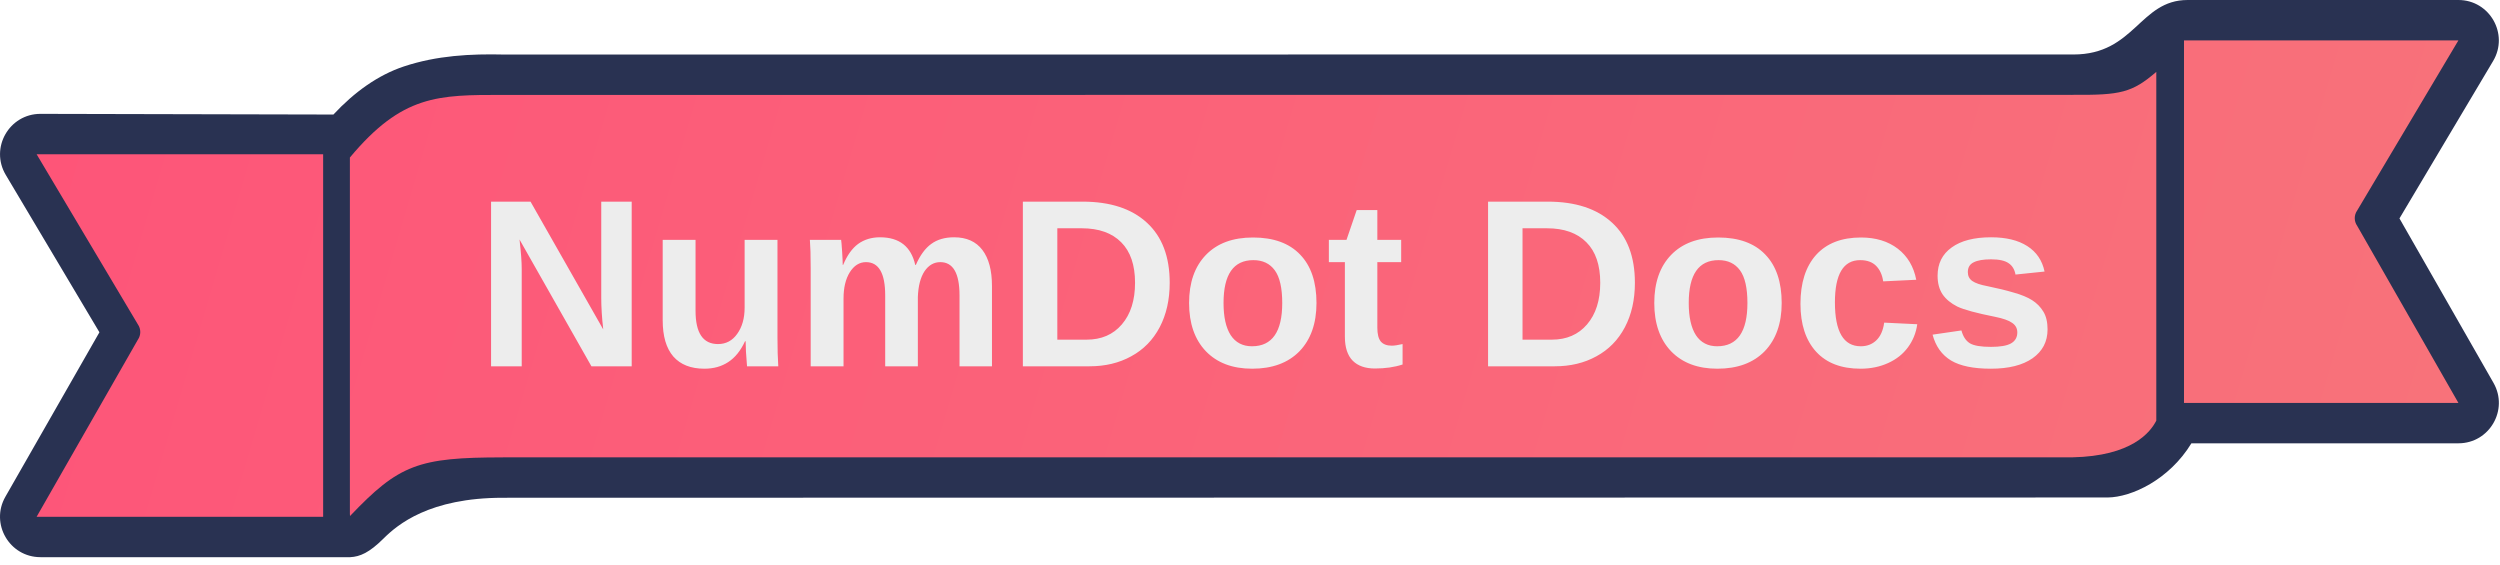
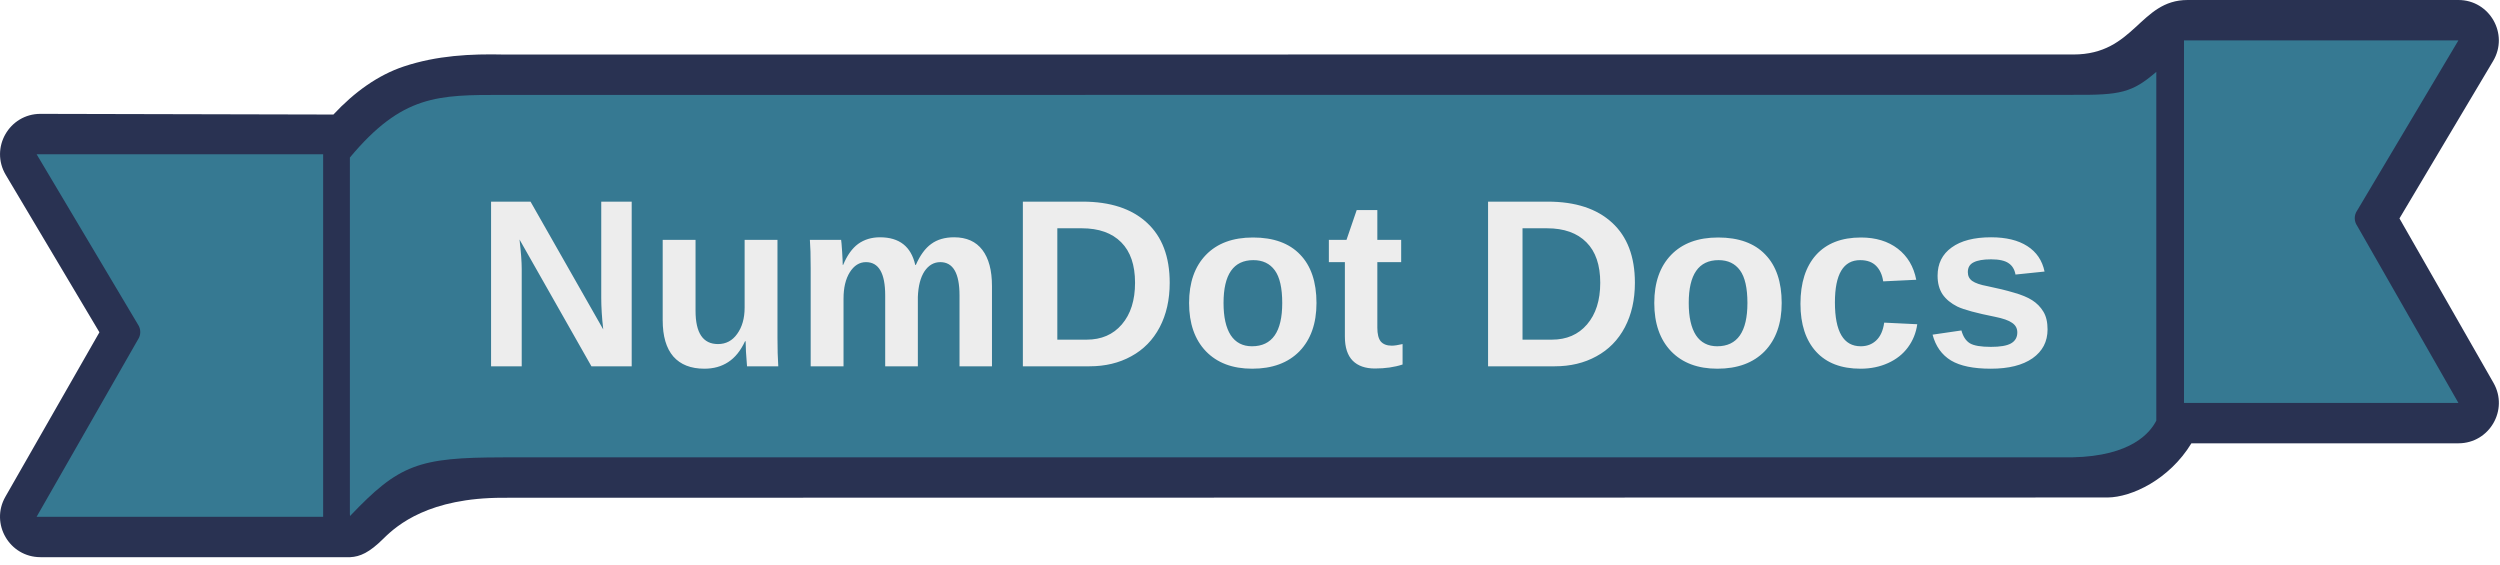
<svg xmlns="http://www.w3.org/2000/svg" width="100%" height="100%" viewBox="0 0 195 44" version="1.1" xml:space="preserve" style="fill-rule:evenodd;clip-rule:evenodd;stroke-linejoin:round;stroke-miterlimit:2;">
  <g transform="matrix(1,0,0,1,-5.73695,-202.738)">
    <path d="M176.371,202.738C172.625,202.738 172.251,206.988 167.467,206.988C166.305,206.982 44.965,206.99 44.965,206.99L45.041,206.992C42.451,206.93 39.813,207.066 37.242,207.92C35.218,208.592 33.357,209.936 31.744,211.672L8.896,211.619C6.451,211.617 4.936,214.28 6.187,216.381L13.492,228.656L6.158,241.482C4.956,243.582 6.472,246.197 8.892,246.197L33.055,246.197C33.82,246.159 34.544,245.844 35.644,244.751C36.743,243.657 39.228,241.564 44.965,241.564C46.705,241.564 48.115,241.562 48.115,241.562L170.134,241.542C172.003,241.523 174.936,240.154 176.667,237.316L197.494,237.316C199.914,237.316 201.43,234.702 200.229,232.601L192.895,219.775L200.199,207.5C201.449,205.4 199.936,202.738 197.492,202.738L176.371,202.738Z" style="fill:rgb(41,50,82);fill-rule:nonzero;" />
  </g>
  <g transform="matrix(1,0,0,1,-5.73695,-202.738)">
-     <path d="M8.593,214.769L16.492,228.041C16.741,228.399 16.741,228.874 16.492,229.232L8.593,243.046L30.942,243.046L30.942,214.769L8.593,214.769ZM176.089,205.889L176.089,234.166L197.493,234.166L189.595,220.351C189.345,219.993 189.345,219.518 189.595,219.16L197.492,205.889L176.089,205.889ZM33.028,215.025L33.028,242.814C33.036,242.872 33.039,242.93 33.038,242.988C36.861,238.971 38.366,238.414 44.966,238.414L44.966,238.412L167.376,238.41C172.029,238.317 173.477,236.44 173.928,235.547L173.928,208.345C172.046,209.963 171.129,210.164 167.477,210.133L167.477,210.139L167.343,210.139C167.331,210.139 167.321,210.141 167.309,210.141C167.298,210.14 167.286,210.14 167.274,210.139L44.966,210.141C39.914,210.141 37.126,210.115 33.028,215.025L33.028,215.025Z" style="fill:url(#_Linear1);fill-rule:nonzero;" />
+     <path d="M8.593,214.769L16.492,228.041C16.741,228.399 16.741,228.874 16.492,229.232L8.593,243.046L30.942,243.046L30.942,214.769L8.593,214.769ZM176.089,205.889L176.089,234.166L197.493,234.166L189.595,220.351C189.345,219.993 189.345,219.518 189.595,219.16L197.492,205.889L176.089,205.889ZM33.028,215.025L33.028,242.814C33.036,242.872 33.039,242.93 33.038,242.988C36.861,238.971 38.366,238.414 44.966,238.414L44.966,238.412L167.376,238.41C172.029,238.317 173.477,236.44 173.928,235.547L173.928,208.345C172.046,209.963 171.129,210.164 167.477,210.133L167.477,210.139L167.343,210.139C167.331,210.139 167.321,210.141 167.309,210.141C167.298,210.14 167.286,210.14 167.274,210.139L44.966,210.141C39.914,210.141 37.126,210.115 33.028,215.025L33.028,215.025Z" style="fill:rgb(54,121,146);fill-rule:nonzero;" />
  </g>
  <g transform="matrix(1,0,0,1,-9.20064,17.0207)">
    <text x="46.253px" y="11.551px" style="font-family:'Arial-BoldMT', 'Arial', sans-serif;font-weight:700;font-size:18.667px;fill:rgb(237,237,237);">NumDot Docs</text>
  </g>
-   <defs>
-     <linearGradient id="_Linear1" x1="0" y1="0" x2="1" y2="0" gradientUnits="userSpaceOnUse" gradientTransform="matrix(274.988,89.0925,-89.0925,274.988,-24.4484,168.723)">
-       <stop offset="0" style="stop-color:rgb(255,78,120);stop-opacity:1" />
-       <stop offset="1" style="stop-color:rgb(246,123,123);stop-opacity:1" />
-     </linearGradient>
-   </defs>
</svg>
